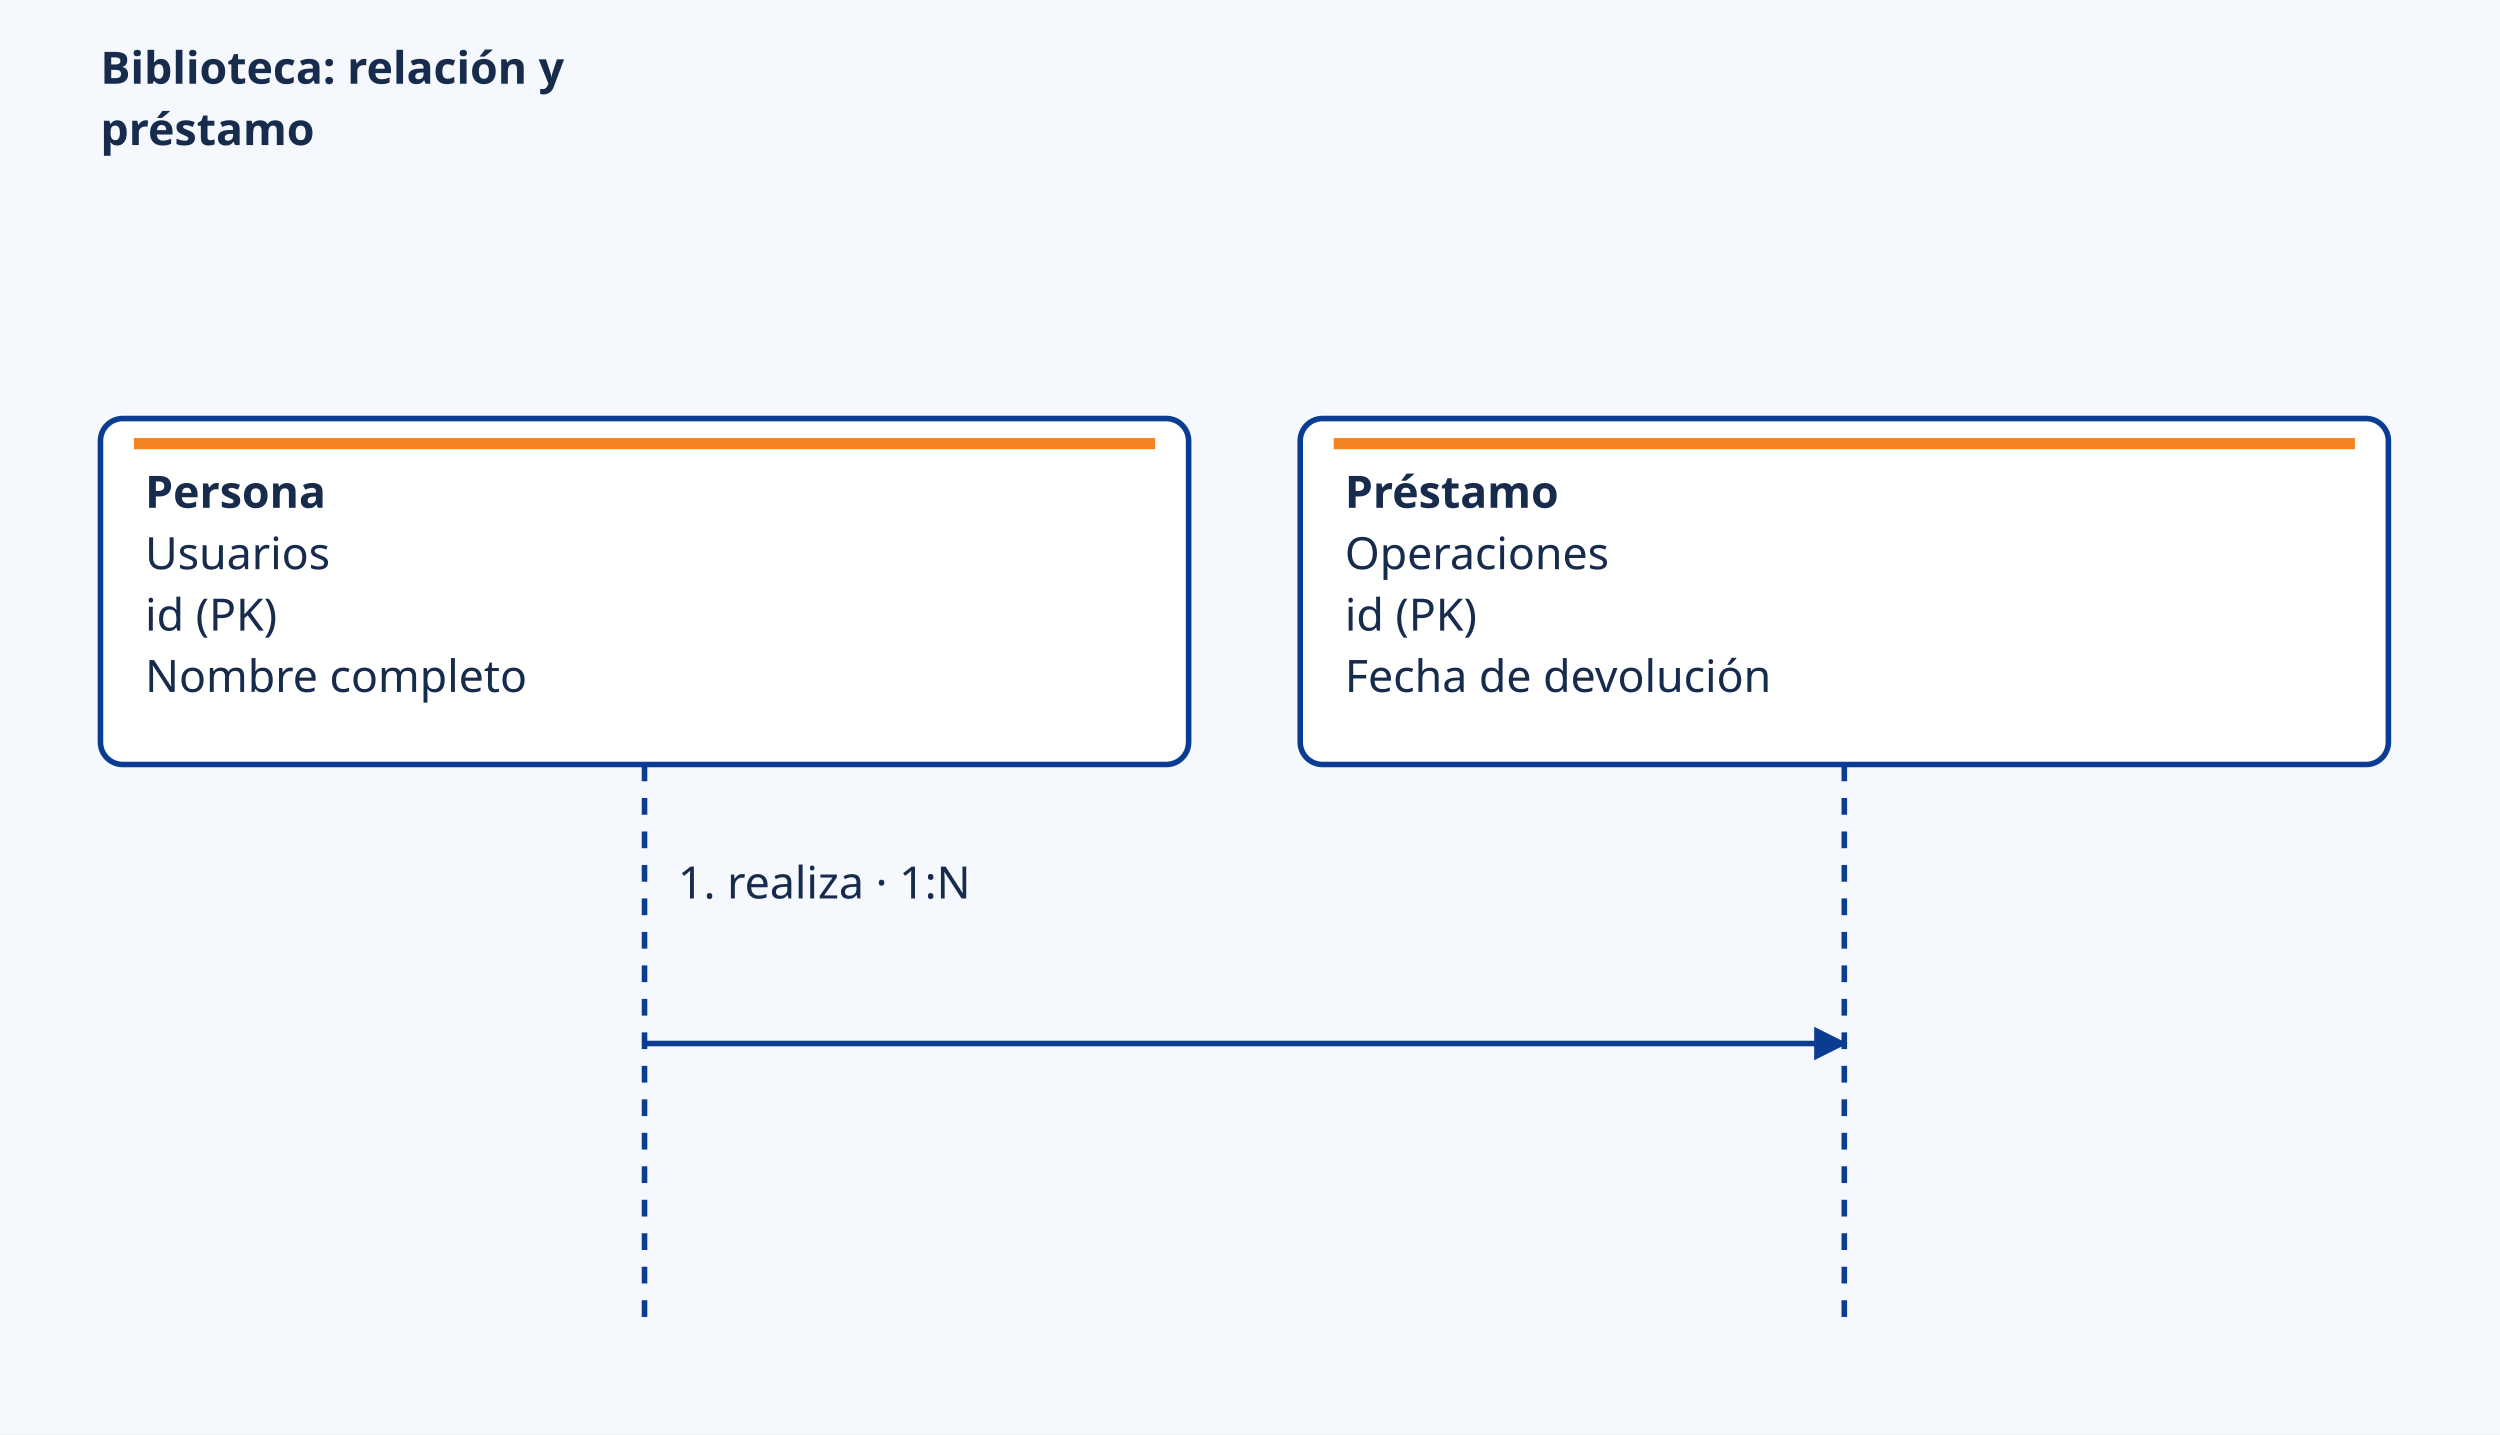
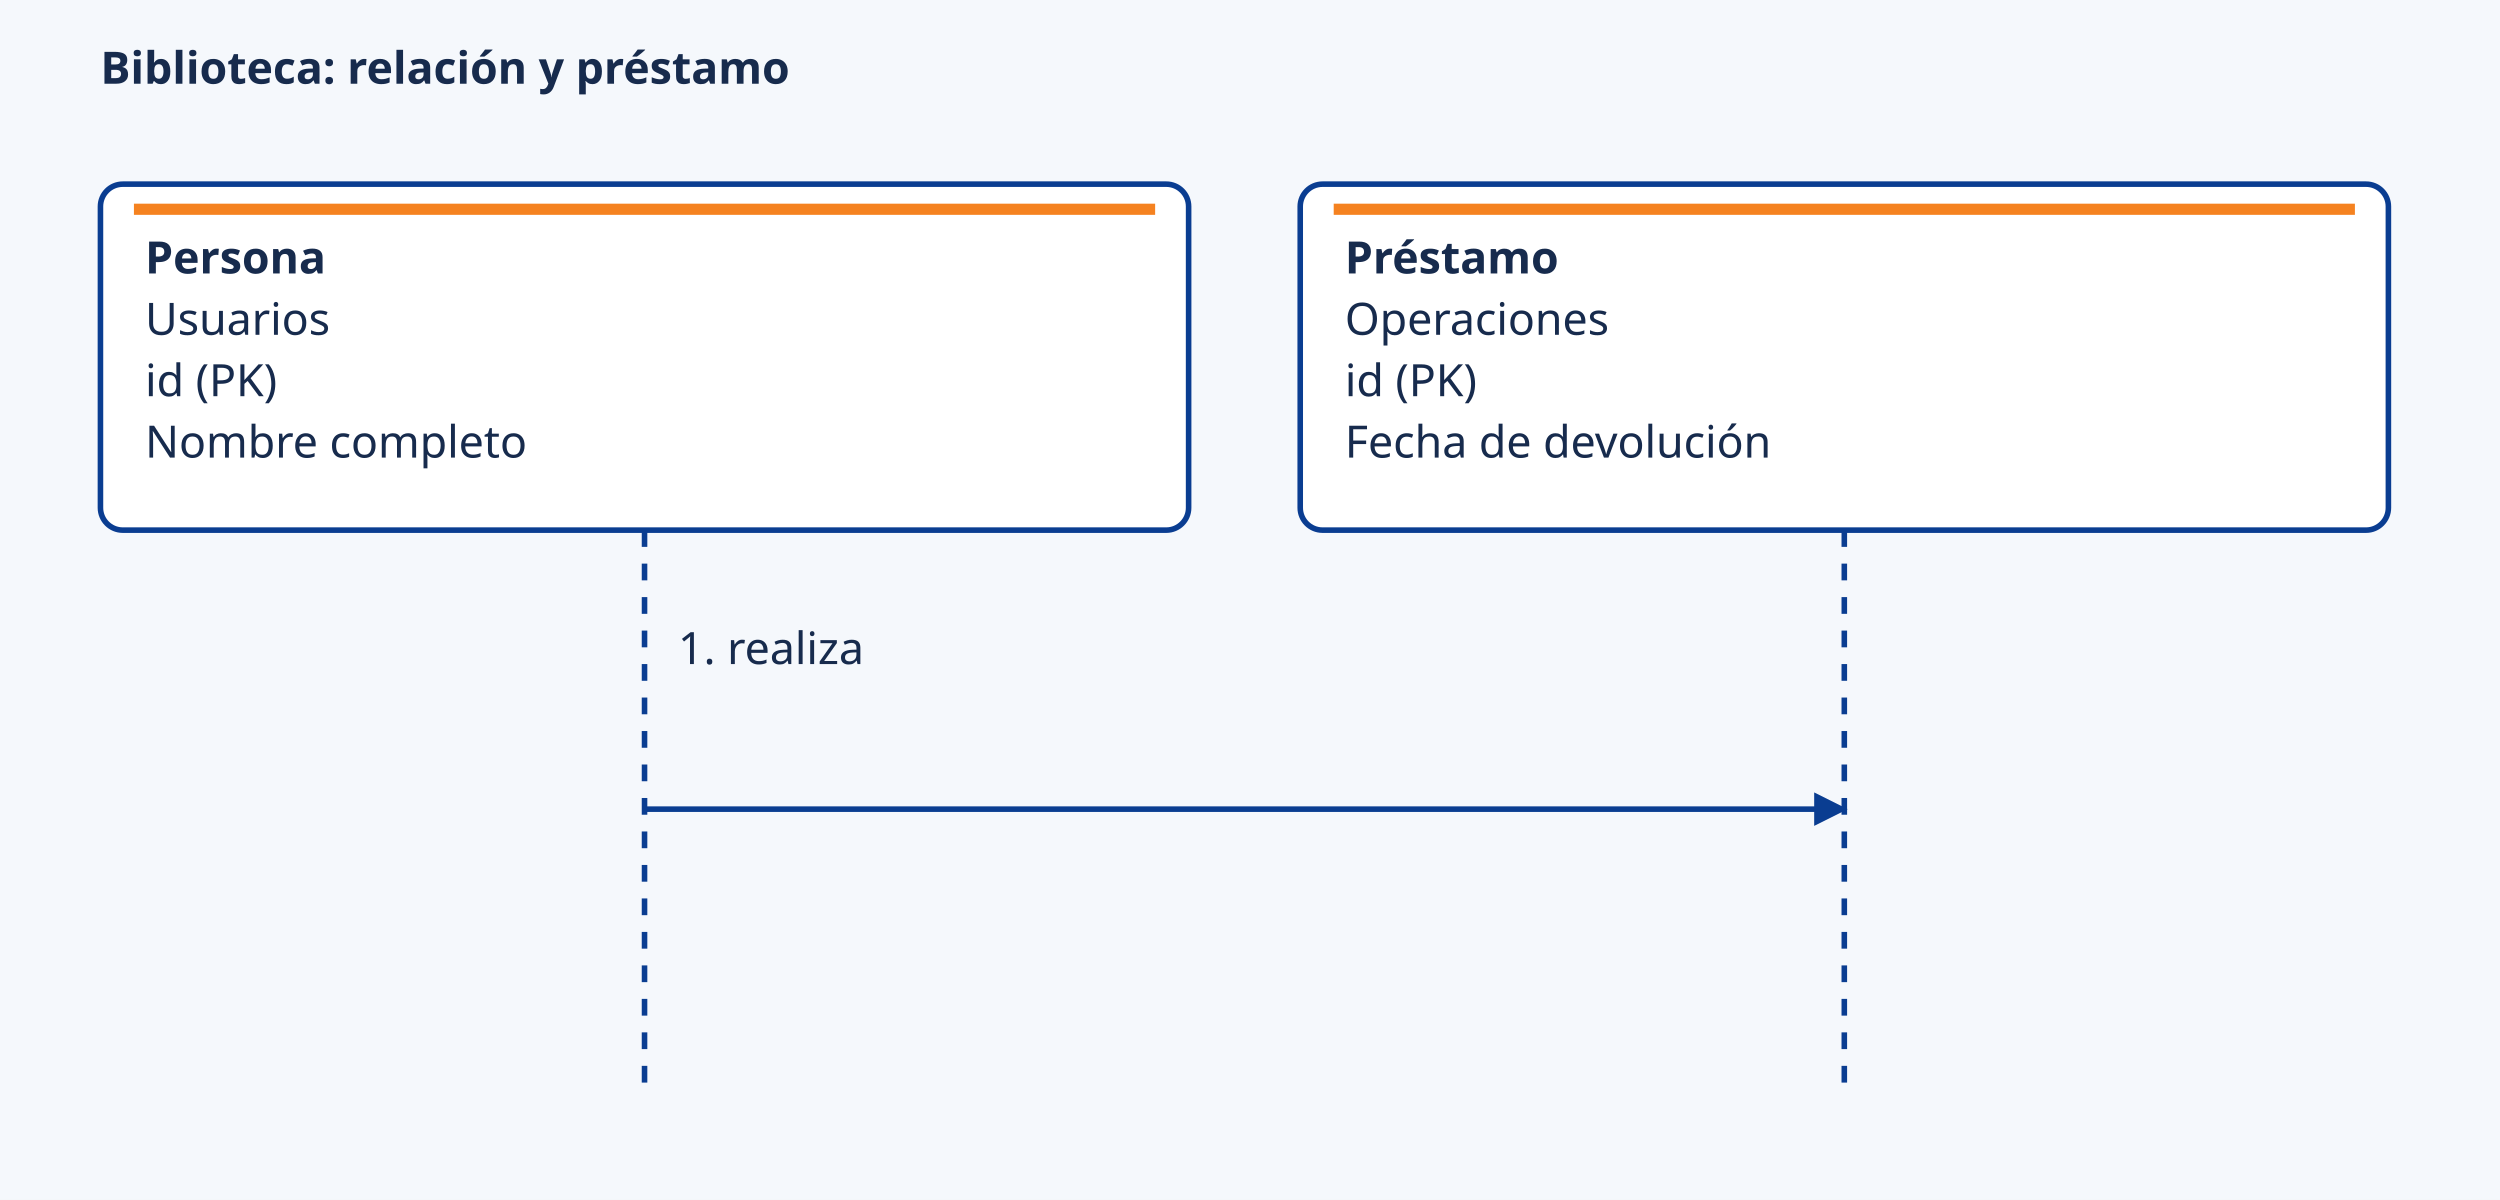
- <svg xmlns="http://www.w3.org/2000/svg" width="896" height="514" viewBox="0 0 896 514" role="img" aria-labelledby="title desc" lang="es" font-family="system-ui, sans-serif">
+ <svg xmlns="http://www.w3.org/2000/svg" width="896" height="430" viewBox="0 0 896 430" role="img" aria-labelledby="title desc" lang="es" font-family="system-ui, sans-serif">
  <defs>
    <marker id="arrow" viewBox="0 0 10 10" refX="9" refY="5" markerWidth="6" markerHeight="6" orient="auto-start-reverse">
      <path d="M 0 0 L 10 5 L 0 10 z" fill="#0A3D91" />
    </marker>
  </defs>
  <rect width="100%" height="100%" fill="#F5F8FC" />
-   <rect x="36" y="150" width="390" height="124" rx="8" fill="#FFFFFF" stroke="#0A3D91" stroke-width="2" />
-   <path d="M 48 159 H 414" stroke="#F58220" stroke-width="4" />
-   <text x="52" y="182" fill="#172B4D" font-size="16" font-weight="700">Persona</text>
-   <text x="52" y="204" fill="#172B4D" font-size="16" font-weight="400">Usuarios</text>
-   <text x="52" y="226" fill="#172B4D" font-size="16" font-weight="400">id (PK)</text>
-   <text x="52" y="248" fill="#172B4D" font-size="16" font-weight="400">Nombre completo</text>
-   <path d="M 231 274 V 474" fill="none" stroke="#0A3D91" stroke-width="2" stroke-dasharray="6 6" />
-   <rect x="466" y="150" width="390" height="124" rx="8" fill="#FFFFFF" stroke="#0A3D91" stroke-width="2" />
-   <path d="M 478 159 H 844" stroke="#F58220" stroke-width="4" />
-   <text x="482" y="182" fill="#172B4D" font-size="16" font-weight="700">Préstamo</text>
-   <text x="482" y="204" fill="#172B4D" font-size="16" font-weight="400">Operaciones</text>
-   <text x="482" y="226" fill="#172B4D" font-size="16" font-weight="400">id (PK)</text>
-   <text x="482" y="248" fill="#172B4D" font-size="16" font-weight="400">Fecha de devolución</text>
-   <path d="M 661 274 V 474" fill="none" stroke="#0A3D91" stroke-width="2" stroke-dasharray="6 6" />
-   <path d="M 231 374 H 661" fill="none" stroke="#0A3D91" stroke-width="2" marker-end="url(#arrow)" />
-   <text x="243" y="322" fill="#172B4D" font-size="16" font-weight="400">1. realiza · 1:N</text>
-   <text x="36" y="30" fill="#172B4D" font-size="16" font-weight="700">Biblioteca: relación y</text>
-   <text x="36" y="52" fill="#172B4D" font-size="16" font-weight="700">préstamo</text>
+   <rect x="36" y="66" width="390" height="124" rx="8" fill="#FFFFFF" stroke="#0A3D91" stroke-width="2" />
+   <path d="M 48 75 H 414" stroke="#F58220" stroke-width="4" />
+   <text x="52" y="98" fill="#172B4D" font-size="16" font-weight="700">Persona</text>
+   <text x="52" y="120" fill="#172B4D" font-size="16" font-weight="400">Usuarios</text>
+   <text x="52" y="142" fill="#172B4D" font-size="16" font-weight="400">id (PK)</text>
+   <text x="52" y="164" fill="#172B4D" font-size="16" font-weight="400">Nombre completo</text>
+   <path d="M 231 190 V 390" fill="none" stroke="#0A3D91" stroke-width="2" stroke-dasharray="6 6" />
+   <rect x="466" y="66" width="390" height="124" rx="8" fill="#FFFFFF" stroke="#0A3D91" stroke-width="2" />
+   <path d="M 478 75 H 844" stroke="#F58220" stroke-width="4" />
+   <text x="482" y="98" fill="#172B4D" font-size="16" font-weight="700">Préstamo</text>
+   <text x="482" y="120" fill="#172B4D" font-size="16" font-weight="400">Operaciones</text>
+   <text x="482" y="142" fill="#172B4D" font-size="16" font-weight="400">id (PK)</text>
+   <text x="482" y="164" fill="#172B4D" font-size="16" font-weight="400">Fecha de devolución</text>
+   <path d="M 661 190 V 390" fill="none" stroke="#0A3D91" stroke-width="2" stroke-dasharray="6 6" />
+   <path d="M 231 290 H 661" fill="none" stroke="#0A3D91" stroke-width="2" marker-end="url(#arrow)" />
+   <text x="243" y="238" fill="#172B4D" font-size="16" font-weight="400">1. realiza</text>
+   <text x="36" y="30" fill="#172B4D" font-size="16" font-weight="700">Biblioteca: relación y préstamo</text>
</svg>
